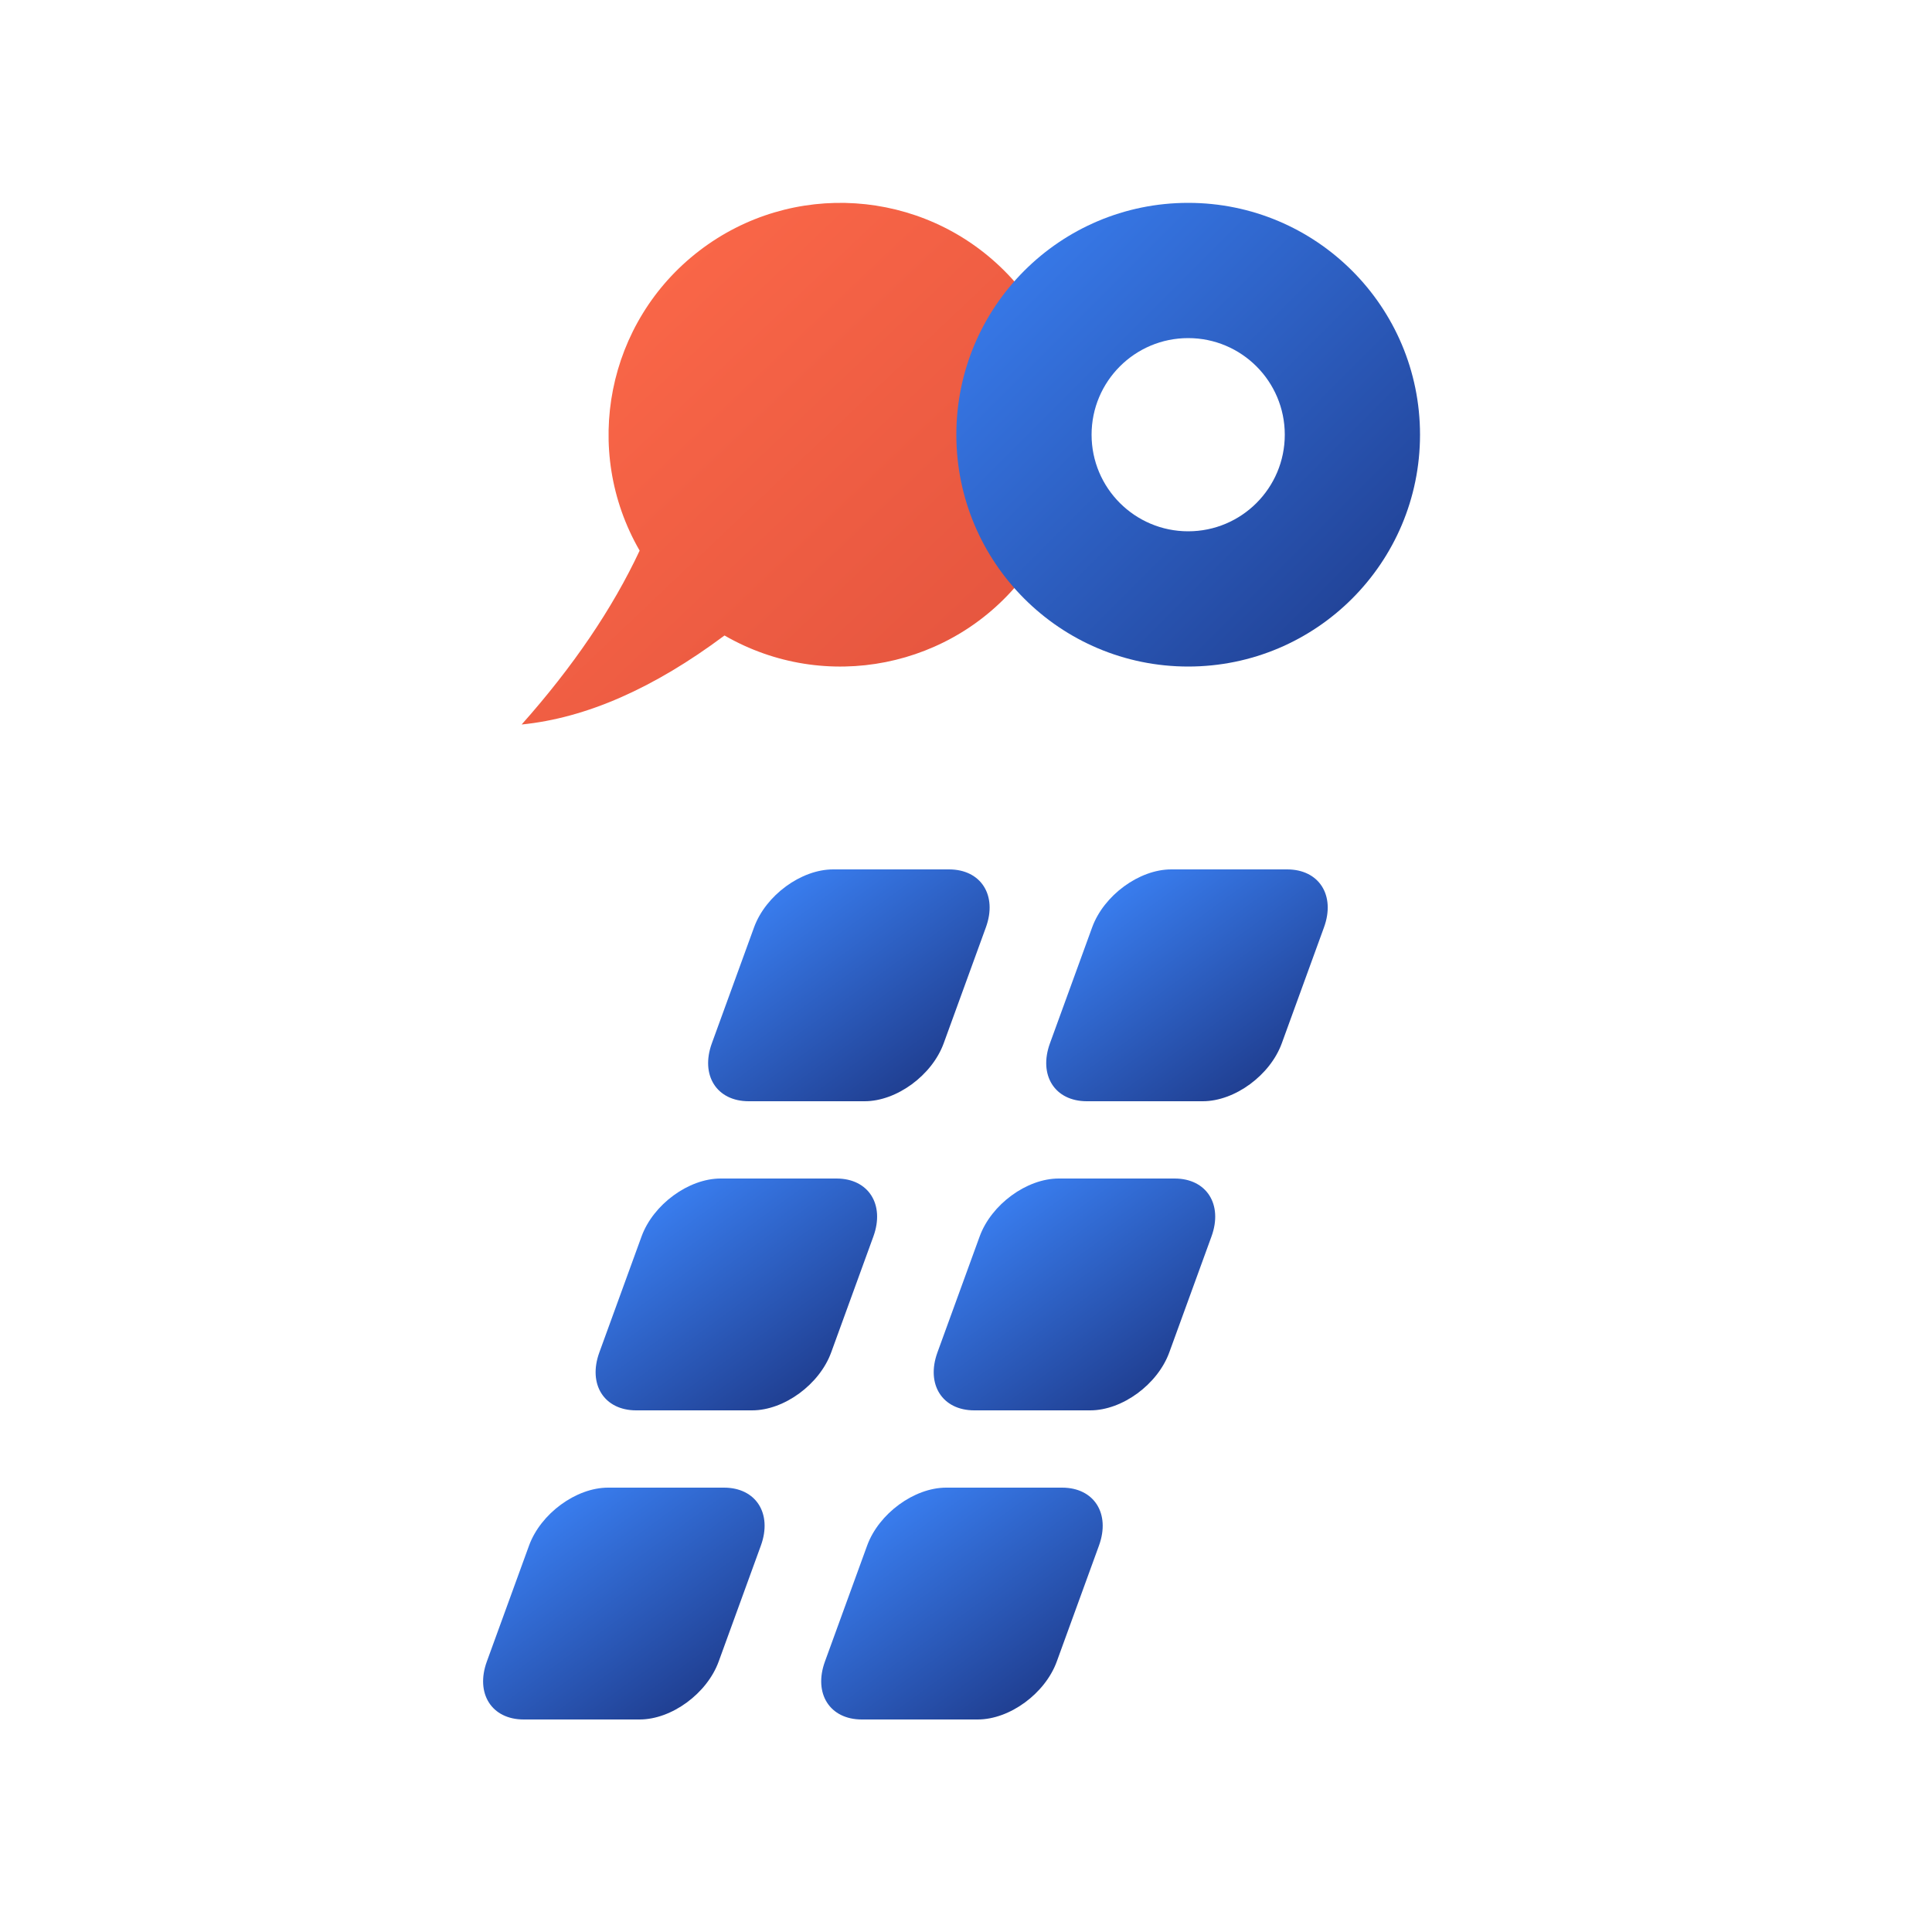
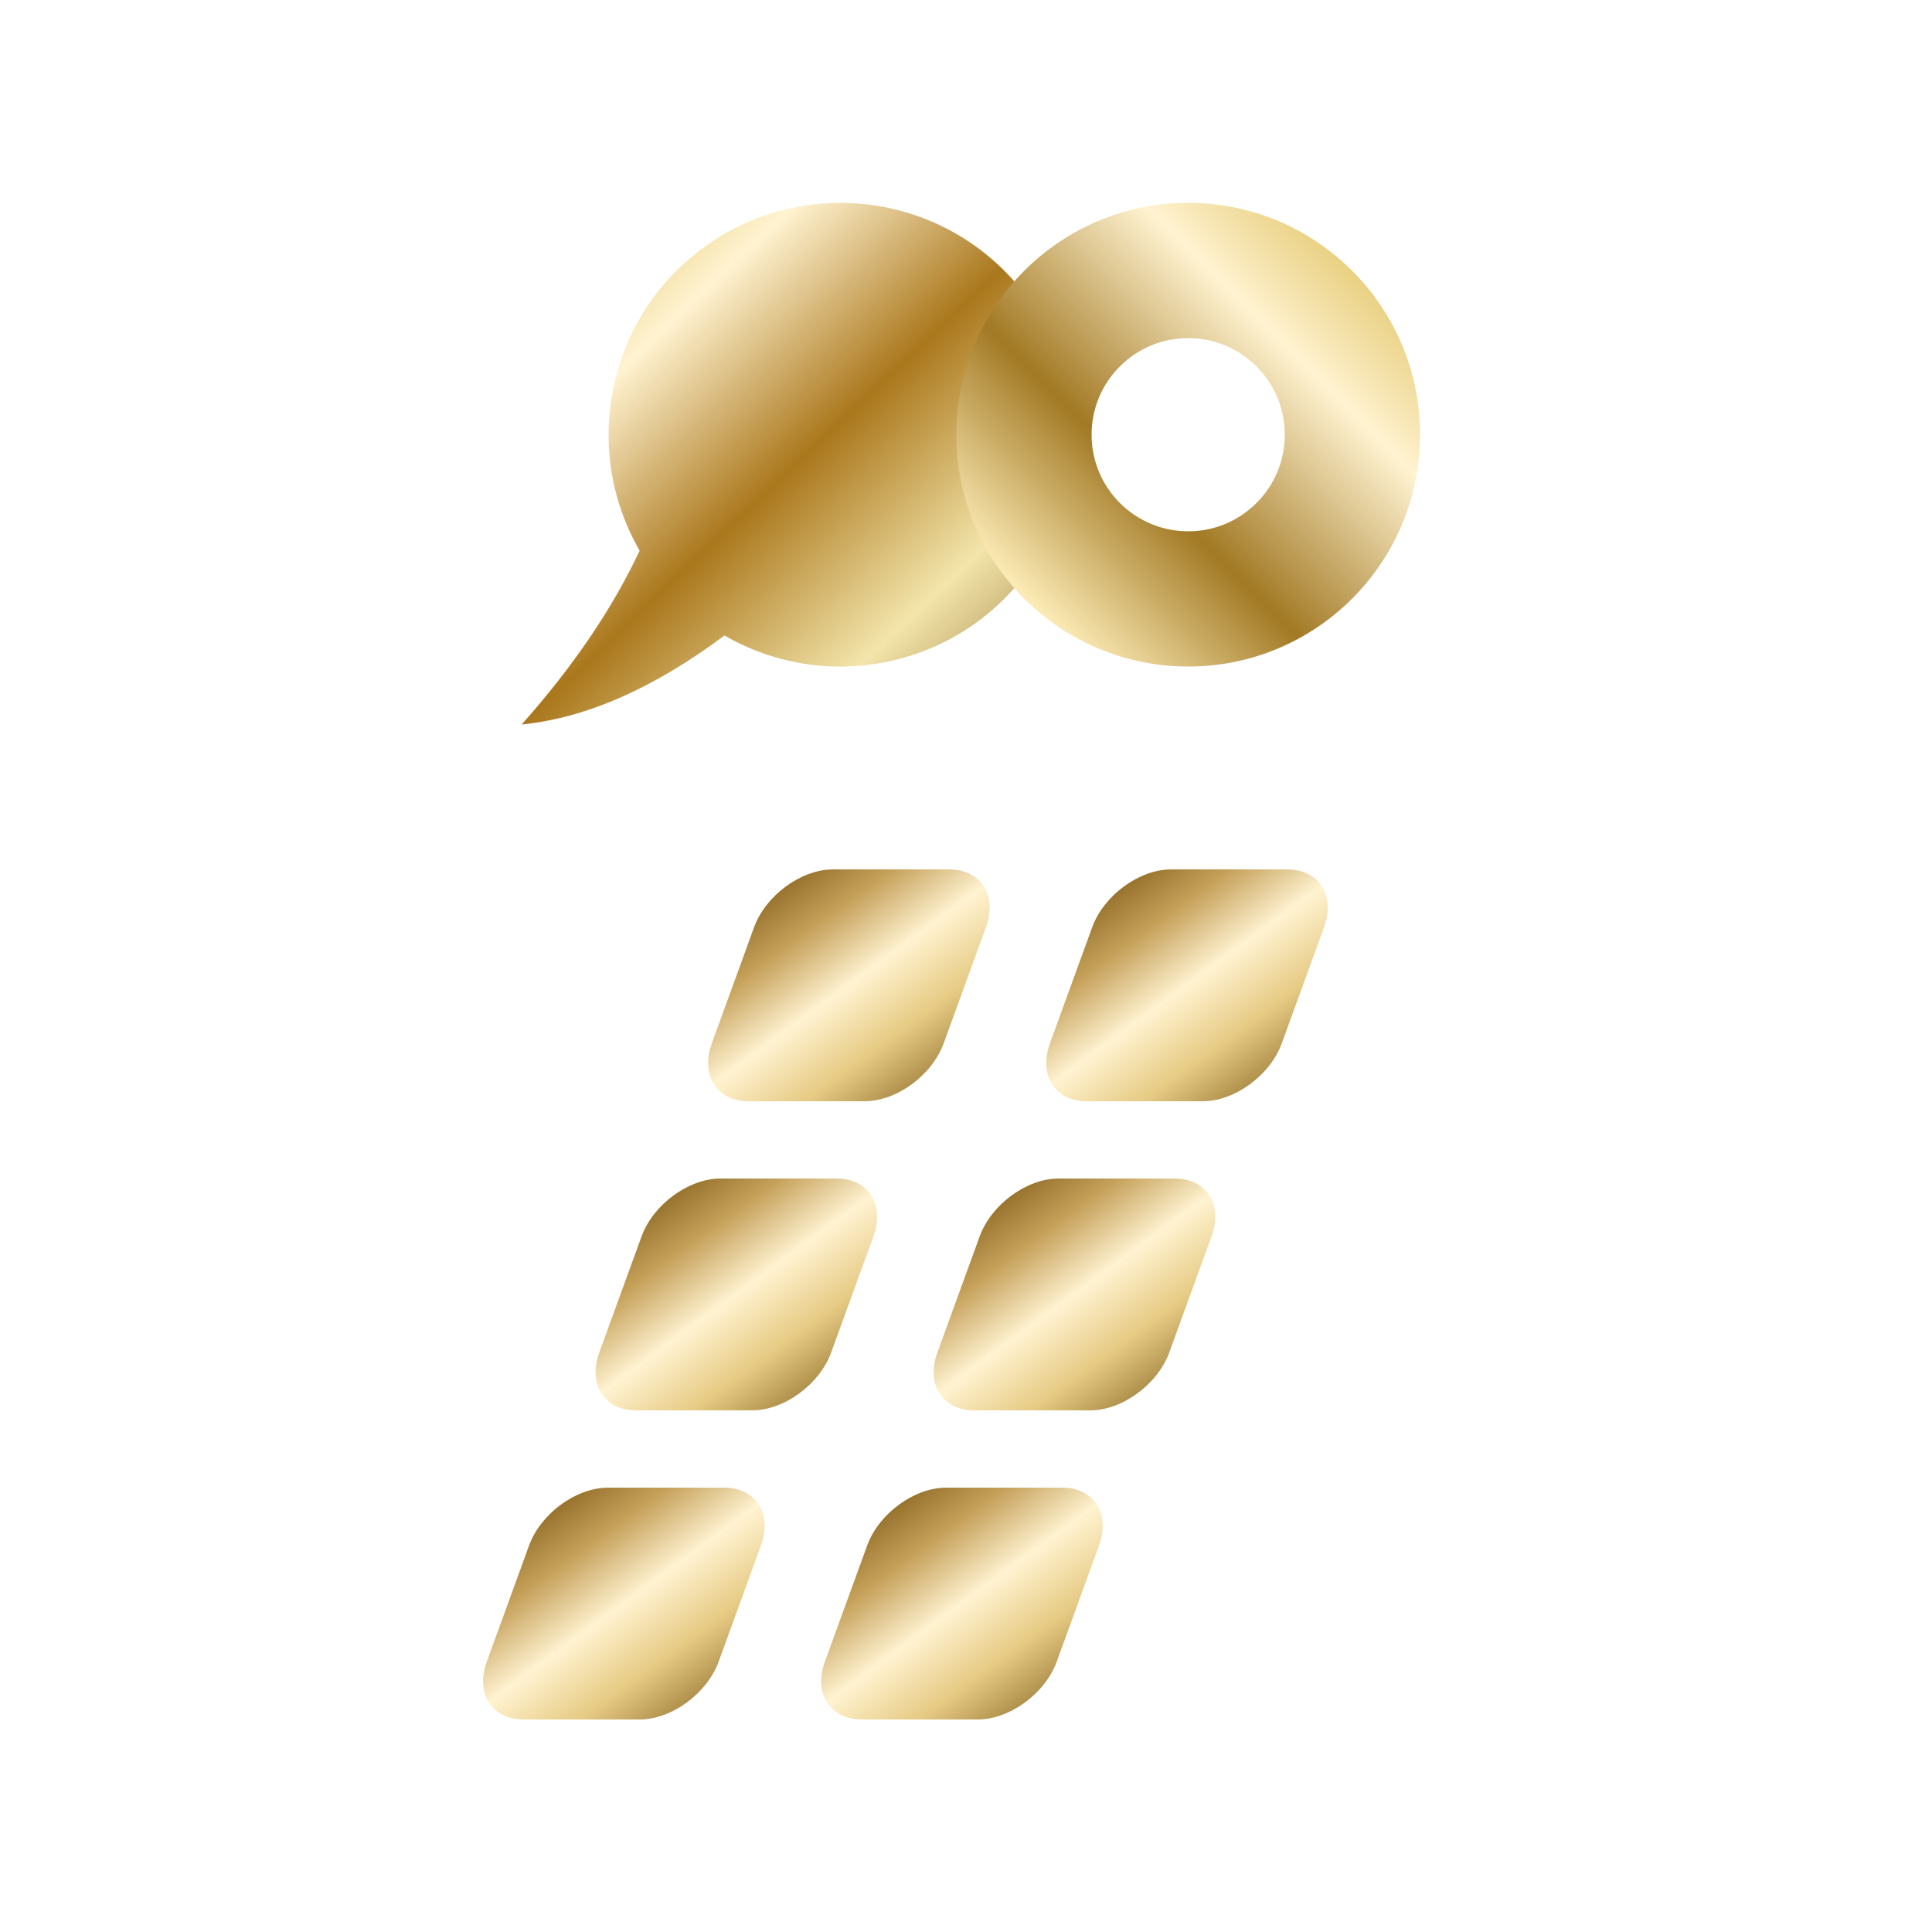
<svg xmlns="http://www.w3.org/2000/svg" viewBox="0 0 200 200" width="120" height="120">
  <defs>
-     <linearGradient id="bubbleGradient" x1="0%" y1="0%" x2="100%" y2="100%">
-       <stop offset="0%" stop-color="#FF6B4A" />
-       <stop offset="100%" stop-color="#E1523D" />
+     <linearGradient id="goldBubbleGradient" x1="0%" y1="0%" x2="100%" y2="100%">
+       <stop offset="0%" stop-color="#D4AF37" />
+       <stop offset="25%" stop-color="#FFF3D1" />
+       <stop offset="50%" stop-color="#AA771C" />
+       <stop offset="75%" stop-color="#F3E5AB" />
+       <stop offset="100%" stop-color="#86611D" />
    </linearGradient>
-     <linearGradient id="blueGradient" x1="0%" y1="0%" x2="100%" y2="100%">
-       <stop offset="0%" stop-color="#3B82F6" />
-       <stop offset="100%" stop-color="#1E3A8A" />
+     <linearGradient id="goldDonutGradient" x1="100%" y1="0%" x2="0%" y2="100%">
+       <stop offset="0%" stop-color="#D4AF37" />
+       <stop offset="30%" stop-color="#FFF3D1" />
+       <stop offset="60%" stop-color="#A27924" />
+       <stop offset="85%" stop-color="#FCEBB6" />
+       <stop offset="100%" stop-color="#805B17" />
+     </linearGradient>
+     <linearGradient id="goldSquaresGradient" x1="0%" y1="0%" x2="100%" y2="100%">
+       <stop offset="0%" stop-color="#86611D" />
+       <stop offset="25%" stop-color="#C5A059" />
+       <stop offset="50%" stop-color="#FFF3D1" />
+       <stop offset="75%" stop-color="#E6CA83" />
+       <stop offset="100%" stop-color="#9A7A35" />
    </linearGradient>
  </defs>
-   <path d="M 66.215,57 A 24,24 0 1,1 75,65.785 Q 64,74 54,75 Q 62,66 66.215,57 Z" fill="url(#bubbleGradient)" />
-   <path fill-rule="evenodd" d="M 99,45 A 24,24 0 0,1 147,45 A 24,24 0 0,1 99,45 Z M 113,45 A 10,10 0 0,1 133,45 A 10,10 0 0,1 113,45 Z" fill="url(#blueGradient)" />
-   <g transform="skewX(-20)" fill="url(#blueGradient)">
+   <path d="M 66.215,57 A 24,24 0 1,1 75,65.785 Q 64,74 54,75 Q 62,66 66.215,57 Z" fill="url(#goldBubbleGradient)" />
+   <path fill-rule="evenodd" d="M 99,45 A 24,24 0 0,1 147,45 A 24,24 0 0,1 99,45 Z M 113,45 A 10,10 0 0,1 133,45 A 10,10 0 0,1 113,45 Z" fill="url(#goldDonutGradient)" />
+   <g transform="skewX(-20)" fill="url(#goldSquaresGradient)">
    <rect x="113" y="90" width="24" height="24" rx="6" />
    <rect x="148" y="90" width="24" height="24" rx="6" />
    <rect x="113" y="122" width="24" height="24" rx="6" />
    <rect x="148" y="122" width="24" height="24" rx="6" />
    <rect x="113" y="154" width="24" height="24" rx="6" />
    <rect x="148" y="154" width="24" height="24" rx="6" />
  </g>
</svg>
